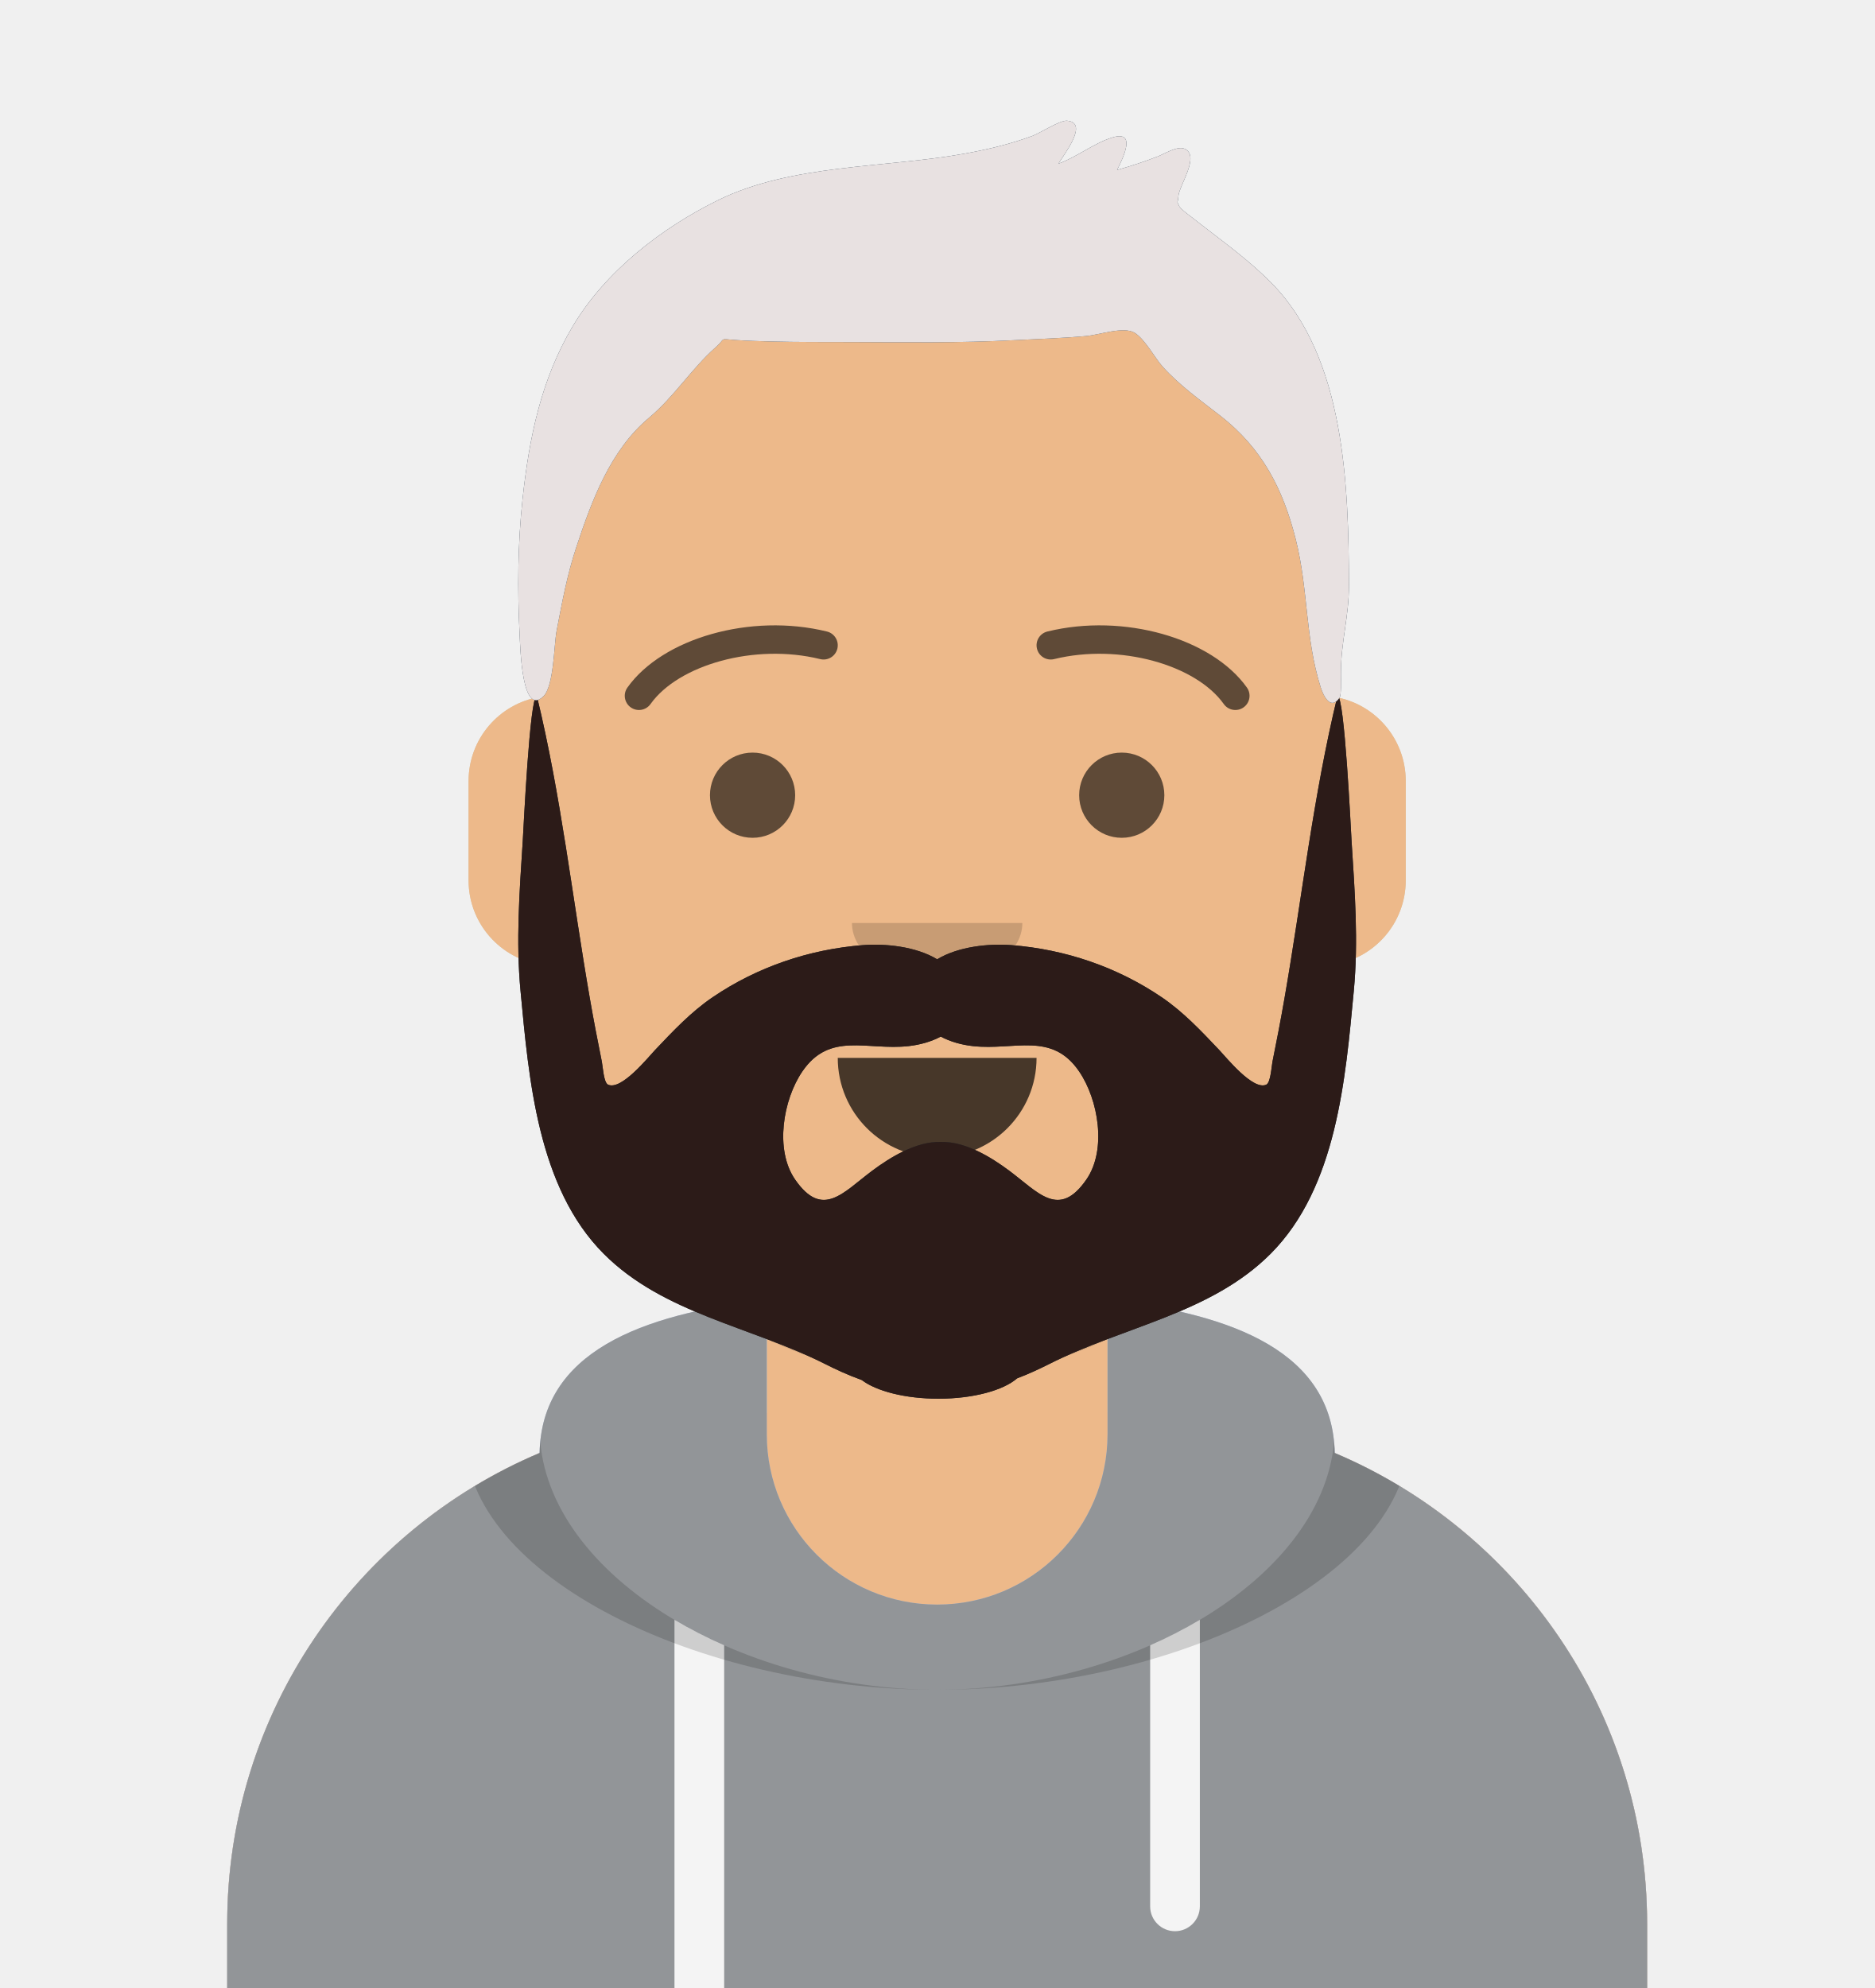
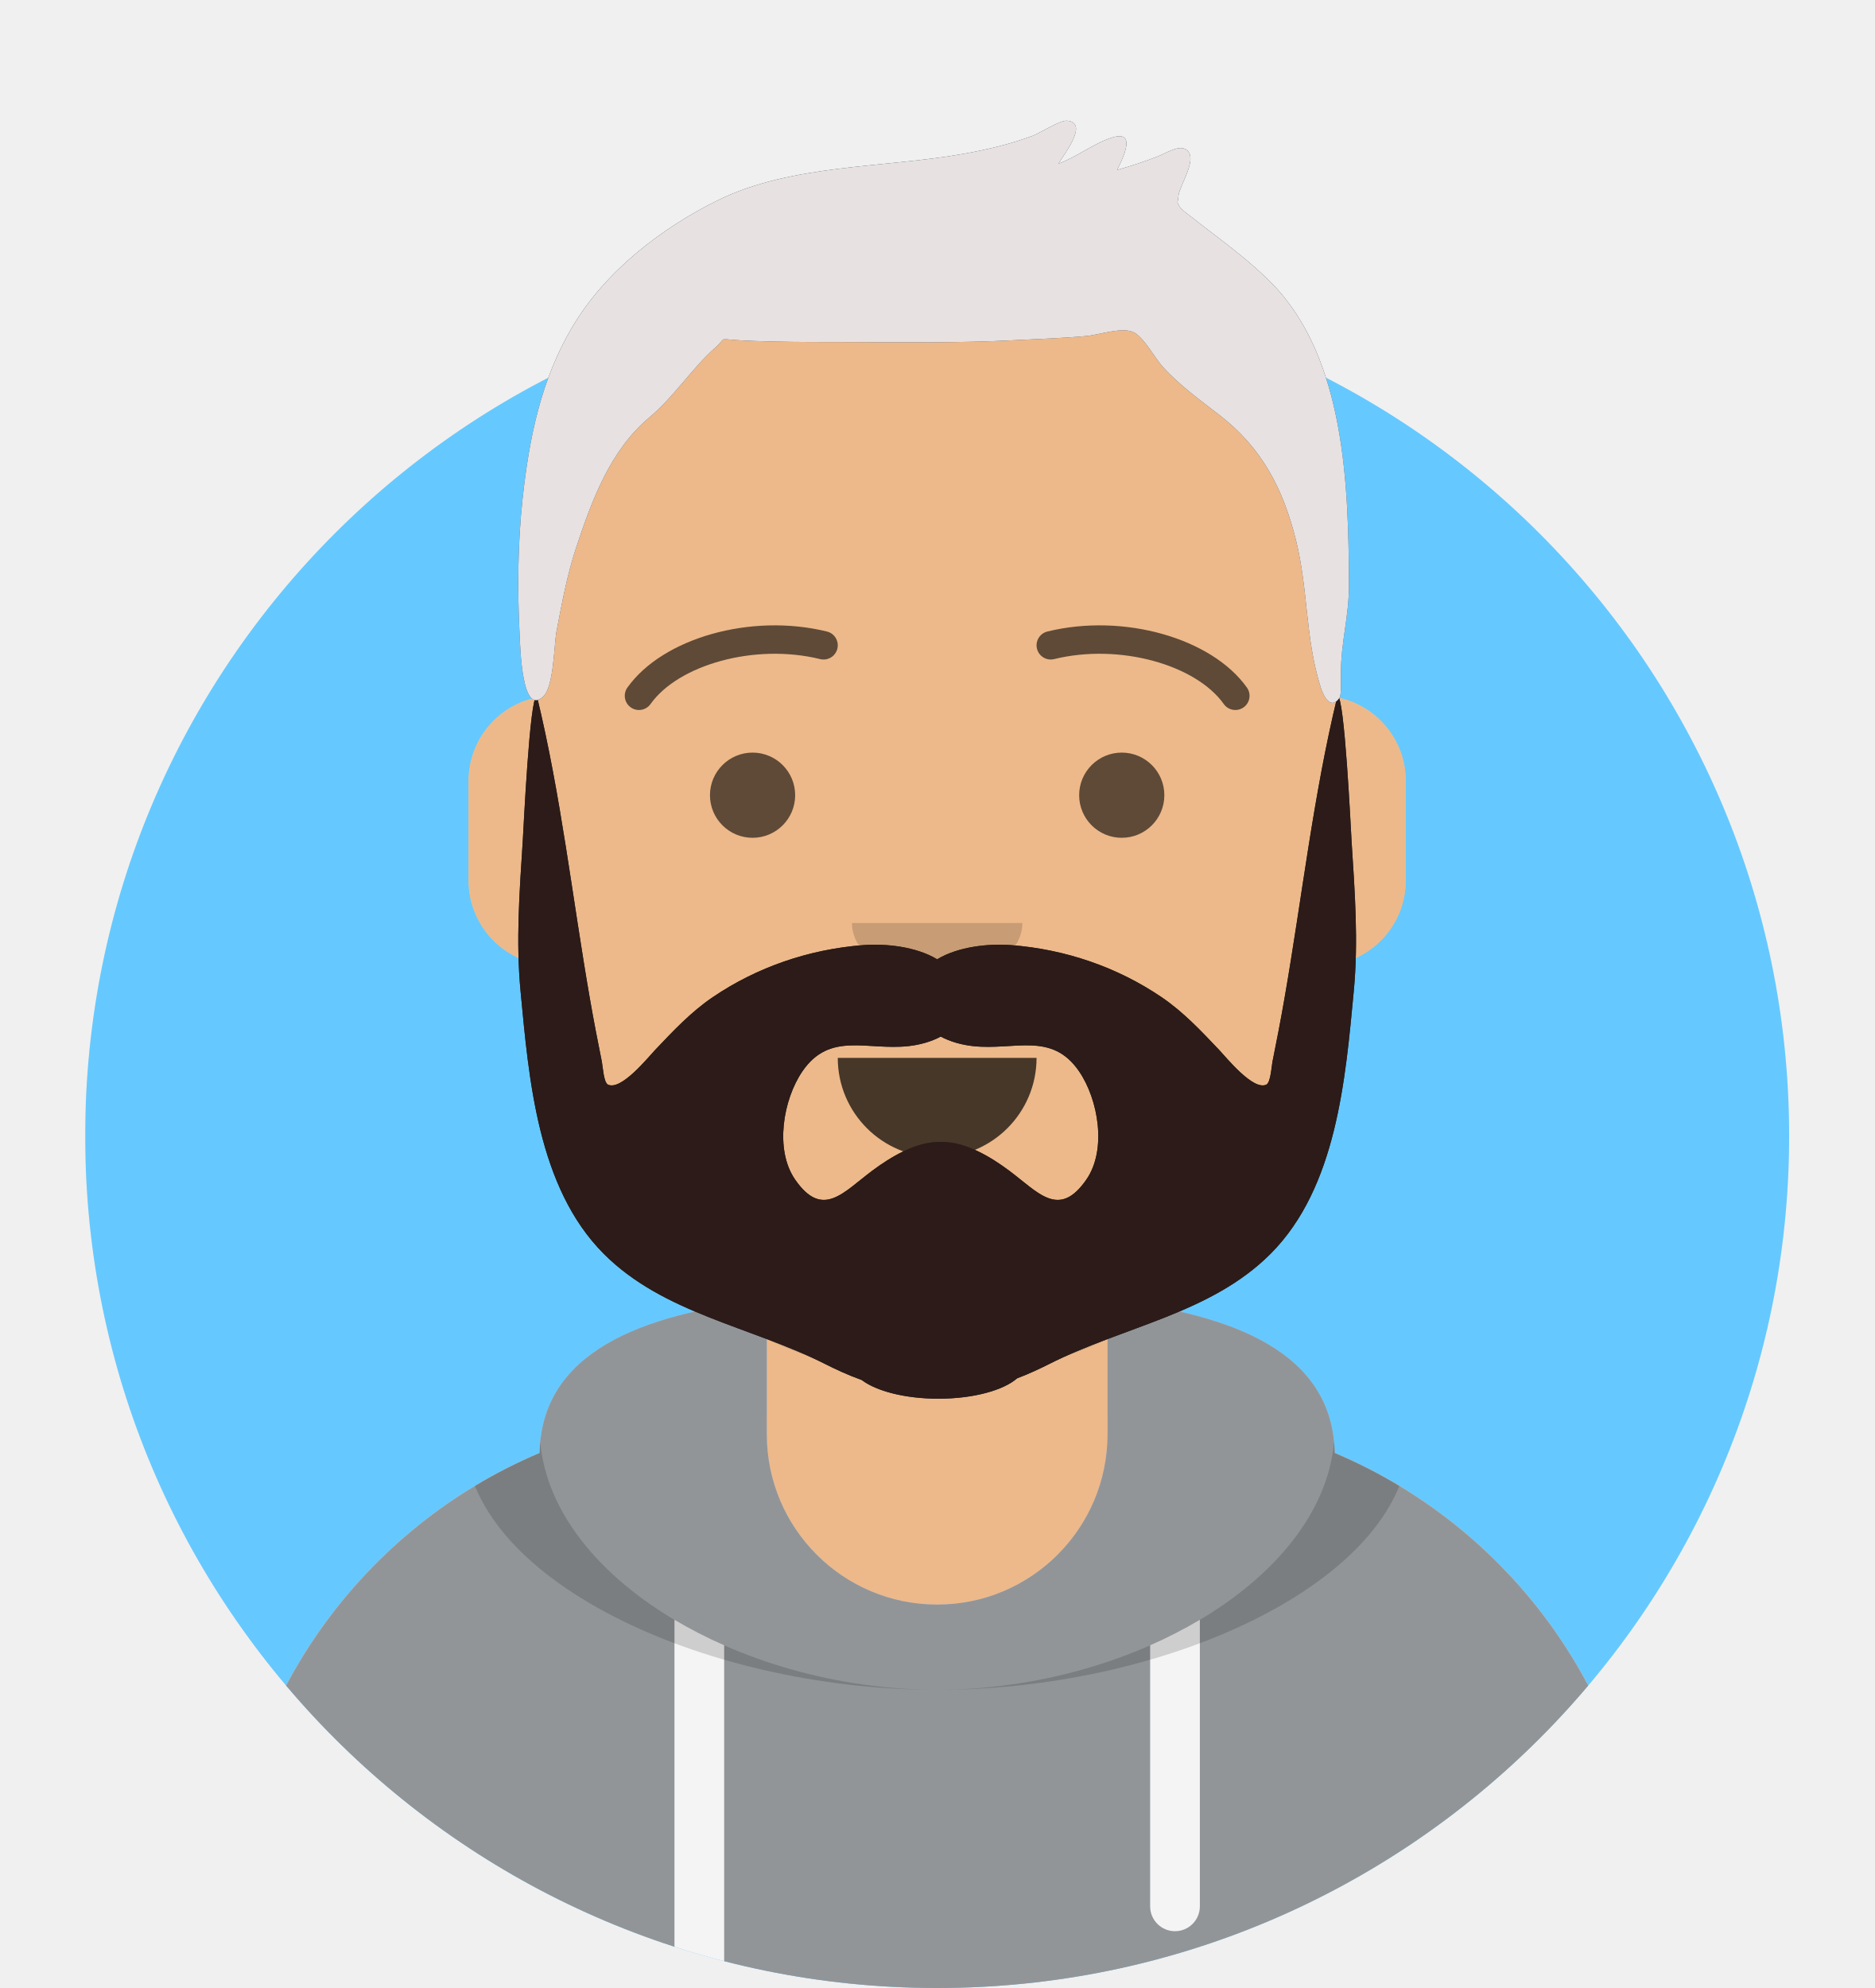
<svg xmlns="http://www.w3.org/2000/svg" xmlns:xlink="http://www.w3.org/1999/xlink" width="264px" height="280px" viewBox="0 0 264 280" version="1.1">
  <defs>
    <circle id="react-path-1" cx="120" cy="120" r="120" />
    <path d="M12,160 C12,226.274 65.726,280 132,280 C198.274,280 252,226.274 252,160 L264,160 L264,-1.42108547e-14 L-3.19744231e-14,-1.42108547e-14 L-3.19744231e-14,160 L12,160 Z" id="react-path-2" />
    <path d="M124,144.611 L124,163 L128,163 L128,163 C167.765,163 200,195.235 200,235 L200,244 L0,244 L0,235 C-4.86974701e-15,195.235 32.235,163 72,163 L72,163 L76,163 L76,144.611 C58.763,136.422 46.372,119.687 44.305,99.881 C38.48,99.058 34,94.052 34,88 L34,74 C34,68.054 38.325,63.118 44,62.166 L44,56 L44,56 C44,25.072 69.072,5.68137151e-15 100,0 L100,0 L100,0 C130.928,-5.68137151e-15 156,25.072 156,56 L156,62.166 C161.675,63.118 166,68.054 166,74 L166,88 C166,94.052 161.52,99.058 155.695,99.881 C153.628,119.687 141.237,136.422 124,144.611 Z" id="react-path-3" />
  </defs>
  <g id="Avataaar" stroke="none" stroke-width="1" fill="none" fill-rule="evenodd">
    <g transform="translate(-825, -1100)" id="Avataaar/Circle">
      <g transform="translate(825, 1100)">
+         <g id="Circle" stroke-width="1" fill-rule="evenodd" transform="translate(12, 40)">
+           <mask id="react-mask-4" fill="white">
+             <use xlink:href="#react-path-1" />
+           </mask>
+           <use id="Circle-Background" fill="#E6E6E6" xlink:href="#react-path-1" />
+           <g id="Color/Palette/Blue-01" mask="url(#react-mask-4)" fill="#65C9FF">
+             <rect id="🖍Color" x="0" y="0" width="240" height="240" />
+           </g>
+         </g>
+         <mask id="react-mask-5" fill="white">
+           <use xlink:href="#react-path-2" />
+         </mask>
        <g id="Mask" />
        <g id="Avataaar" stroke-width="1" fill-rule="evenodd" mask="url(#react-mask-5)">
          <g id="Body" transform="translate(32, 36)">
            <mask id="react-mask-6" fill="white">
              <use xlink:href="#react-path-3" />
            </mask>
            <use fill="#D0C6AC" xlink:href="#react-path-3" />
            <g id="Skin/👶🏽-03-Brown" mask="url(#react-mask-6)" fill="#EDB98A">
              <g transform="translate(0, 0)" id="Color">
                <rect x="0" y="0" width="264" height="280" />
              </g>
            </g>
            <path d="M156,79 L156,102 C156,132.928 130.928,158 100,158 C69.072,158 44,132.928 44,102 L44,79 L44,94 C44,124.928 69.072,150 100,150 C130.928,150 156,124.928 156,94 L156,79 Z" id="Neck-Shadow" fill-opacity="0.1" fill="#000000" mask="url(#react-mask-6)" />
          </g>
          <g id="Clothing/Hoodie" transform="translate(0, 170)">
            <defs>
              <path d="M108,13.071 C90.081,15.076 76.28,20.552 76.004,34.645 C50.146,45.568 32,71.165 32,100.999 L32,100.999 L32,110 L232,110 L232,100.999 C232,71.165 213.854,45.568 187.996,34.645 C187.72,20.552 173.919,15.076 156,13.071 L156,32 L156,32 C156,45.255 145.255,56 132,56 L132,56 C118.745,56 108,45.255 108,32 L108,13.071 Z" id="react-path-215" />
            </defs>
            <mask id="react-mask-216" fill="white">
              <use xlink:href="#react-path-215" />
            </mask>
            <use id="Hoodie" fill="#B7C1DB" fill-rule="evenodd" xlink:href="#react-path-215" />
            <g id="Color/Palette/Gray-01" mask="url(#react-mask-216)" fill-rule="evenodd" fill="#929598">
              <rect id="🖍Color" x="0" y="0" width="264" height="110" />
            </g>
            <path d="M102,61.739 L102,110 L95,110 L95,58.15 C97.204,59.46 99.547,60.661 102,61.739 Z M169,58.15 L169,98.5 C169,100.433 167.433,102 165.5,102 C163.567,102 162,100.433 162,98.5 L162,61.739 C164.453,60.661 166.796,59.46 169,58.15 Z" id="Straps" fill="#F4F4F4" fill-rule="evenodd" mask="url(#react-mask-216)" />
            <path d="M90.96,12.724 C75.909,15.571 65.5,21.243 65.5,32.308 C65.5,52.02 98.538,68 132,68 C165.462,68 198.5,52.02 198.5,32.308 C198.5,21.243 188.091,15.571 173.04,12.724 C182.125,16.074 188,21.706 188,31.077 C188,51.469 160.179,68 132,68 C103.821,68 76,51.469 76,31.077 C76,21.706 81.875,16.074 90.96,12.724 Z" id="Shadow" fill-opacity="0.16" fill="#000000" fill-rule="evenodd" mask="url(#react-mask-216)" />
          </g>
          <g id="Face" transform="translate(76, 82)" fill="#000000">
            <g id="Mouth/Default" transform="translate(2, 52)" fill-opacity="0.7">
              <path d="M40,15 C40,22.732 46.268,29 54,29 L54,29 C61.732,29 68,22.732 68,15" id="Mouth" />
            </g>
            <g id="Nose/Default" transform="translate(28, 40)" fill-opacity="0.16">
              <path d="M16,8 C16,12.418 21.373,16 28,16 L28,16 C34.627,16 40,12.418 40,8" id="Nose" />
            </g>
            <g id="Eyes/Default-😀" transform="translate(0, 8)" fill-opacity="0.6">
              <circle id="Eye" cx="30" cy="22" r="6" />
              <circle id="Eye" cx="82" cy="22" r="6" />
            </g>
            <g id="Eyebrow/Outline/Default" fill-opacity="0.6">
              <g id="I-Browse" transform="translate(12, 6)">
                <path d="M3.63,11.159 C7.545,5.65 18.278,2.561 27.523,4.831 C28.596,5.095 29.679,4.439 29.942,3.366 C30.206,2.293 29.55,1.21 28.477,0.947 C17.74,-1.69 5.312,1.887 0.37,8.841 C-0.27,9.742 -0.059,10.99 0.841,11.63 C1.742,12.27 2.99,12.059 3.63,11.159 Z" id="Eyebrow" fill-rule="nonzero" />
                <path d="M61.63,11.159 C65.545,5.65 76.278,2.561 85.523,4.831 C86.596,5.095 87.679,4.439 87.942,3.366 C88.206,2.293 87.55,1.21 86.477,0.947 C75.74,-1.69 63.312,1.887 58.37,8.841 C57.73,9.742 57.941,10.99 58.841,11.63 C59.742,12.27 60.99,12.059 61.63,11.159 Z" id="Eyebrow" fill-rule="nonzero" transform="translate(73.00015, 6.039198) scale(-1, 1) translate(-73.00015, -6.039198) " />
              </g>
            </g>
          </g>
          <g id="Top" stroke-width="1" fill-rule="evenodd">
            <defs>
              <rect id="react-path-279" x="0" y="0" width="264" height="280" />
              <path d="M180.15,39.92 C177.39,37.1 174.186,34.707 171.069,32.307 C170.382,31.777 169.683,31.261 169.011,30.712 C168.858,30.587 167.292,29.466 167.105,29.053 C166.654,28.06 166.915,28.833 166.977,27.649 C167.056,26.151 170.111,21.919 167.831,20.949 C166.828,20.522 165.04,21.658 164.078,22.033 C162.196,22.767 160.292,23.393 158.347,23.933 C159.279,22.076 161.055,18.359 157.716,19.354 C155.114,20.129 152.69,22.122 150.076,23.059 C150.941,21.642 154.4,17.248 151.274,17.002 C150.302,16.926 147.471,18.75 146.424,19.14 C143.287,20.305 140.083,21.059 136.79,21.653 C125.592,23.671 112.497,23.095 102.137,28.193 C94.149,32.124 86.263,38.222 81.648,45.988 C77.201,53.473 75.538,61.664 74.607,70.241 C73.924,76.536 73.868,83.043 74.188,89.36 C74.292,91.43 74.525,100.971 77.532,98.081 C79.03,96.642 79.019,90.828 79.396,88.86 C80.147,84.945 80.87,81.013 82.122,77.223 C84.328,70.544 86.931,63.43 92.427,58.83 C95.954,55.878 98.431,51.889 101.806,48.911 C103.322,47.574 102.165,47.713 104.603,47.889 C106.241,48.006 107.885,48.051 109.526,48.094 C113.322,48.193 117.124,48.168 120.921,48.181 C128.568,48.209 136.179,48.317 143.819,47.916 C147.214,47.739 150.618,47.642 154.004,47.328 C155.895,47.153 159.251,45.941 160.808,46.867 C162.233,47.714 163.713,50.482 164.736,51.615 C167.154,54.294 170.036,56.339 172.862,58.535 C178.757,63.115 181.732,68.867 183.523,76.023 C185.306,83.153 184.806,89.768 187.013,96.785 C187.402,98.018 188.429,100.145 189.695,98.239 C189.93,97.885 189.87,95.939 189.87,94.819 C189.87,90.3 191.014,86.908 191,82.359 C190.944,68.527 190.496,50.491 180.15,39.92 Z" id="react-path-278" />
              <filter x="-0.8%" y="-2.0%" width="101.5%" height="108.0%" filterUnits="objectBoundingBox" id="react-filter-275">
                <feOffset dx="0" dy="2" in="SourceAlpha" result="shadowOffsetOuter1" />
                <feColorMatrix values="0 0 0 0 0   0 0 0 0 0   0 0 0 0 0  0 0 0 0.16 0" type="matrix" in="shadowOffsetOuter1" result="shadowMatrixOuter1" />
                <feMerge>
                  <feMergeNode in="shadowMatrixOuter1" />
                  <feMergeNode in="SourceGraphic" />
                </feMerge>
              </filter>
            </defs>
            <mask id="react-mask-277" fill="white">
              <use xlink:href="#react-path-279" />
            </mask>
            <g id="Mask" />
            <g id="Top/Short-Hair/Short-Flat" mask="url(#react-mask-277)">
              <g transform="translate(-1, 0)">
                <g id="Facial-Hair/Beard-Medium" transform="translate(49, 72)">
                  <defs>
                    <path d="M105.018,94.13 C101.15,99.721 98.258,95.947 94.137,92.876 C91.657,91.027 87.961,88.728 84.504,88.841 C81.048,88.728 77.352,91.027 74.871,92.876 C70.751,95.947 67.858,99.721 63.991,94.13 C61.088,89.932 62.303,82.874 65.015,78.903 C68.874,73.251 74.109,75.985 79.962,75.34 C81.554,75.165 83.153,74.723 84.504,74 C85.856,74.723 87.455,75.165 89.046,75.34 C94.9,75.985 100.135,73.251 103.994,78.903 C106.706,82.874 107.92,89.932 105.018,94.13 M140.391,26 C136.967,40.075 135.393,54.434 132.91,68.671 C132.393,71.639 131.826,74.596 131.225,77.55 C131.098,78.17 130.974,80.473 130.363,80.764 C128.512,81.648 124.739,76.947 123.73,75.885 C121.197,73.219 118.685,70.529 115.599,68.437 C109.365,64.21 102.065,61.711 94.47,61.118 C91.292,60.869 86.995,61.303 84,63.11 C81.005,61.303 76.708,60.869 73.53,61.118 C65.934,61.711 58.635,64.21 52.4,68.437 C49.315,70.529 46.803,73.219 44.269,75.885 C43.261,76.947 39.488,81.648 37.637,80.764 C37.026,80.473 36.902,78.17 36.775,77.55 C36.174,74.596 35.607,71.639 35.09,68.671 C32.607,54.434 31.034,40.075 27.609,26 C26.613,26 25.739,44.748 25.627,46.495 C25.175,53.589 24.646,60.525 25.322,67.626 C26.486,79.875 27.699,95.234 37.033,104.588 C45.466,113.039 57.71,114.806 68.271,120.141 C69.631,120.828 71.435,121.676 73.38,122.371 C75.429,123.934 79.493,125 84.174,125 C89.085,125 93.316,123.827 95.254,122.138 C96.955,121.493 98.518,120.753 99.729,120.141 C110.289,114.805 122.534,113.039 130.967,104.588 C140.301,95.234 141.514,79.875 142.679,67.626 C143.353,60.525 142.825,53.589 142.373,46.495 C142.261,44.748 141.387,26 140.391,26 Z" id="react-path-281" />
                  </defs>
                  <mask id="react-mask-280" fill="white">
                    <use xlink:href="#react-path-281" />
                  </mask>
                  <use id="Beardness" fill="#252E32" fill-rule="evenodd" xlink:href="#react-path-281" />
                  <g id="Color/Hair/Brown" mask="url(#react-mask-280)" fill="#2C1B18">
                    <g transform="translate(-32, 0)" id="Color">
                      <rect x="0" y="0" width="264" height="244" />
                    </g>
                  </g>
                </g>
                <mask id="react-mask-276" fill="white">
                  <use xlink:href="#react-path-278" />
                </mask>
                <use id="Short-Hair" stroke="none" fill="#1F3140" fill-rule="evenodd" xlink:href="#react-path-278" />
                <g id="Skin/👶🏽-03-Brown" mask="url(#react-mask-276)" fill="#E8E1E1">
                  <g transform="translate(0, 0) " id="Color">
                    <rect x="0" y="0" width="264" height="280" />
                  </g>
                </g>
              </g>
            </g>
          </g>
        </g>
      </g>
    </g>
  </g>
</svg>
